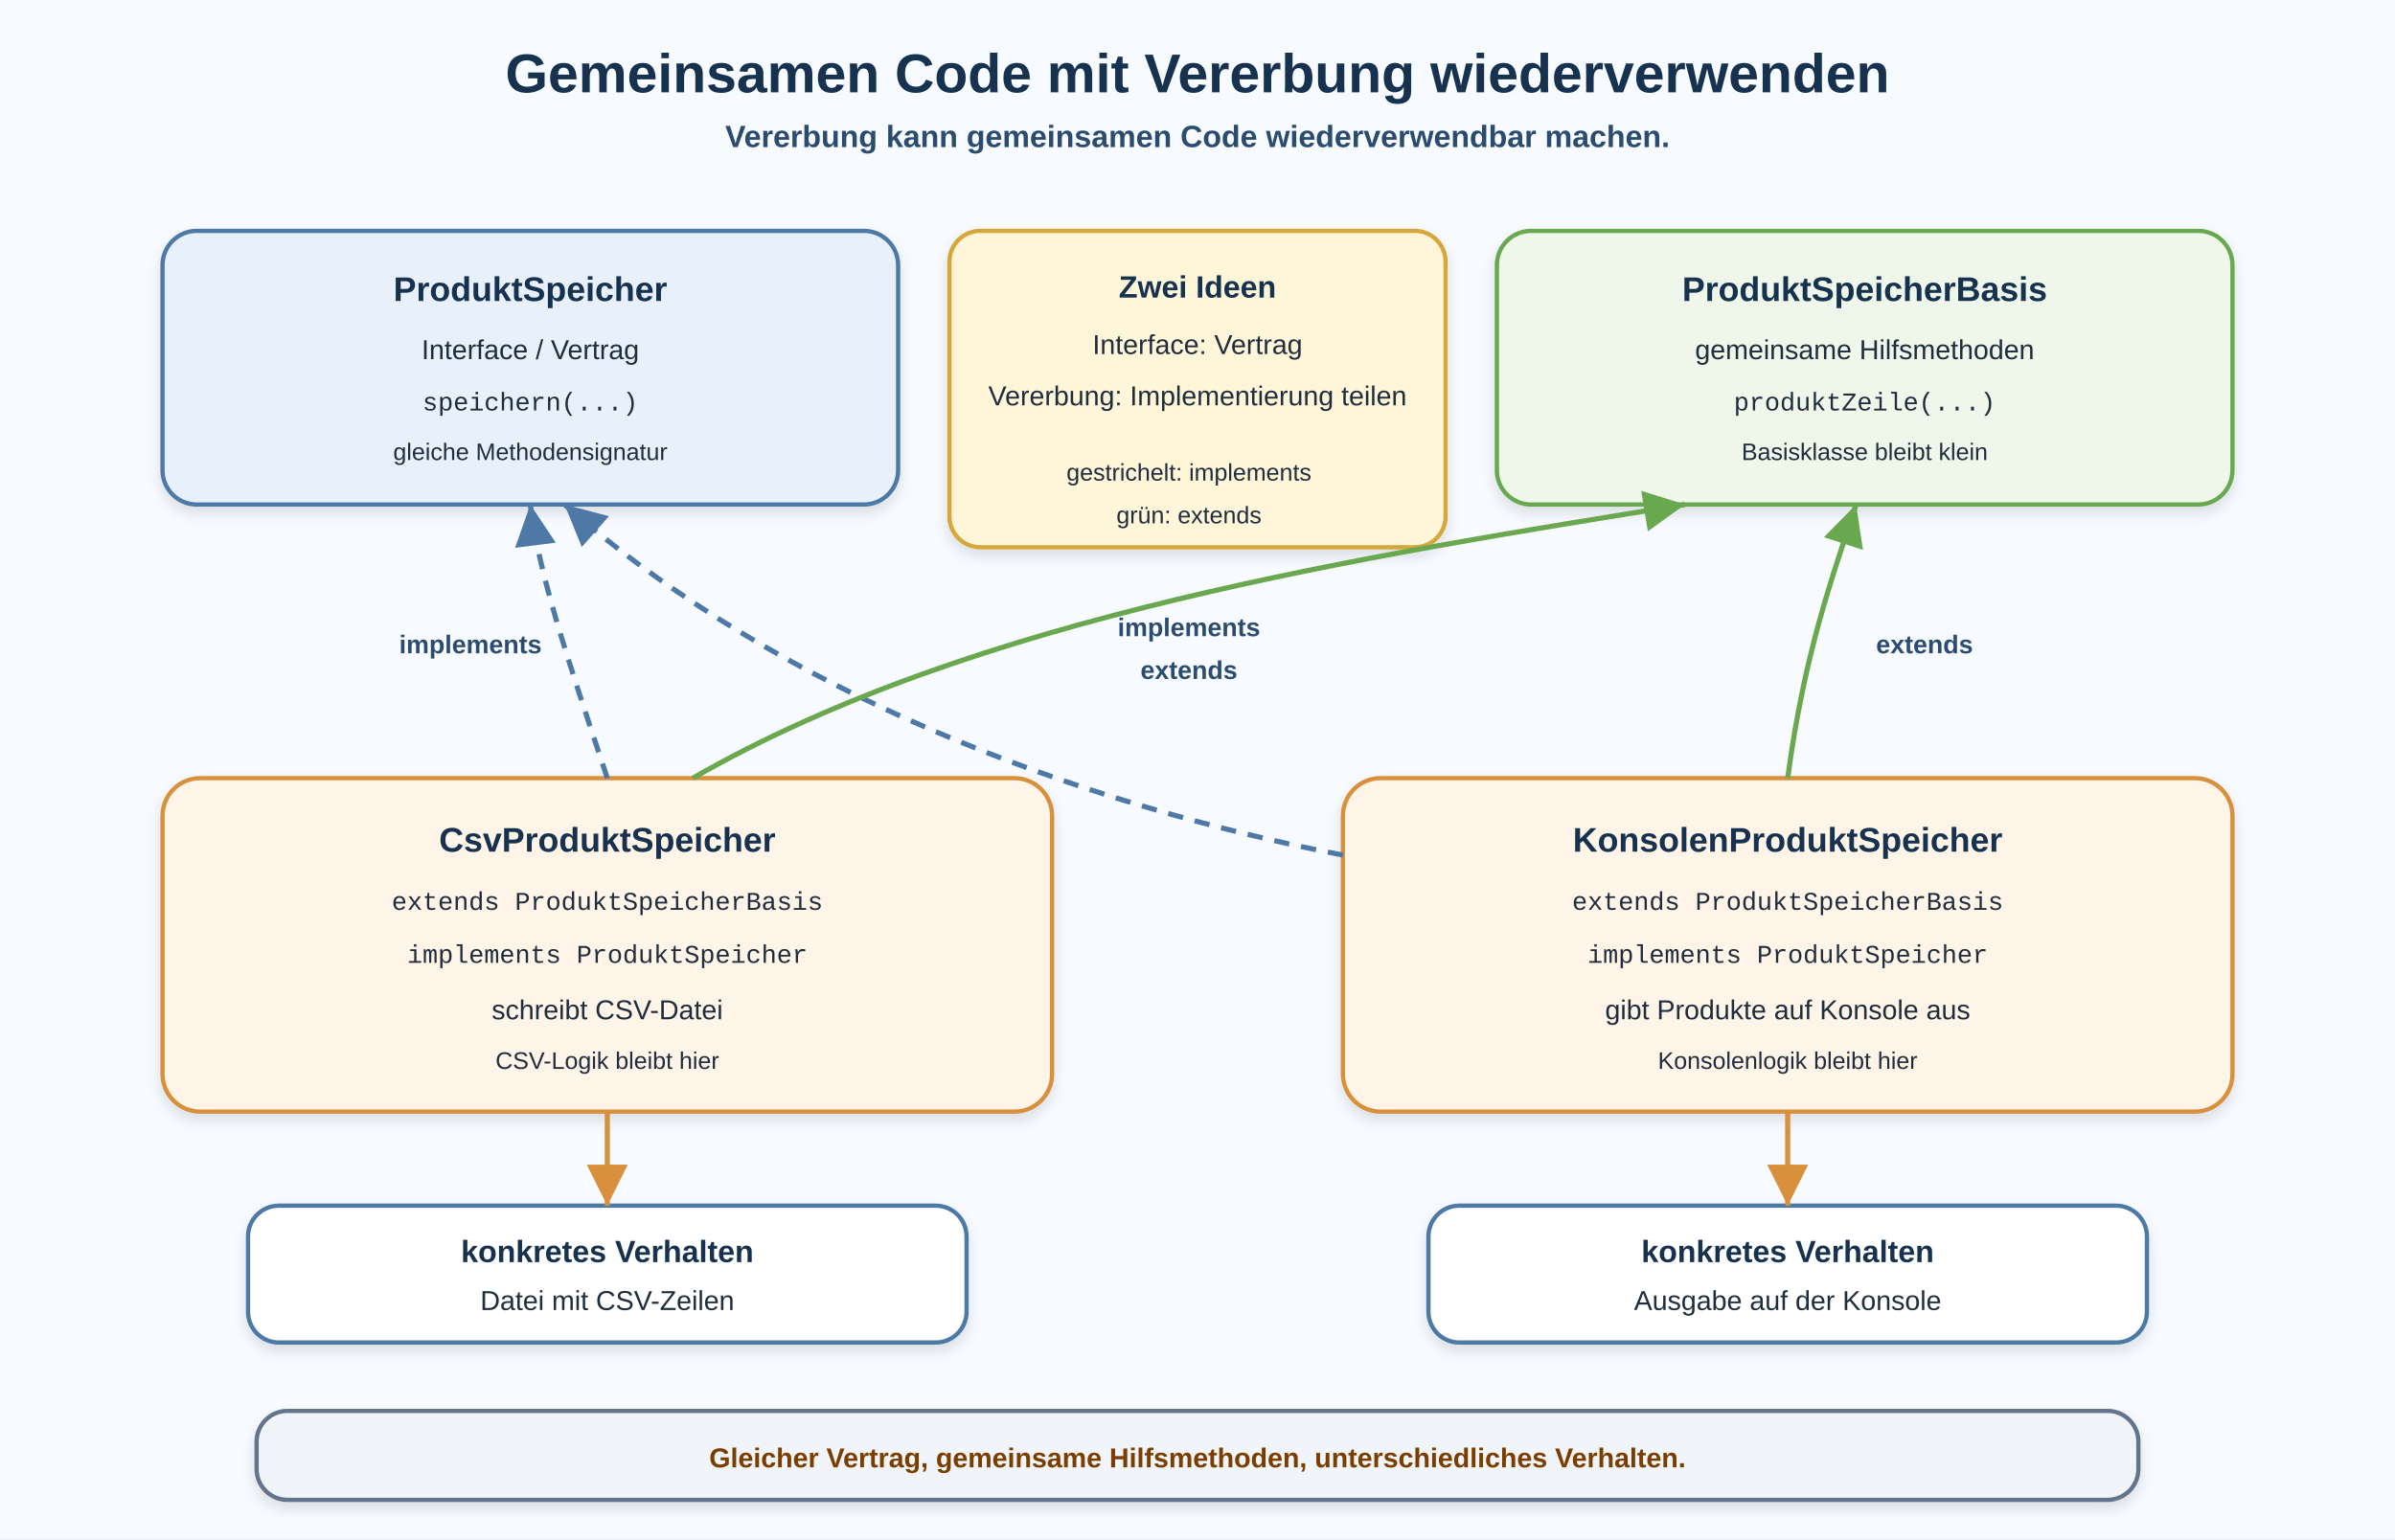
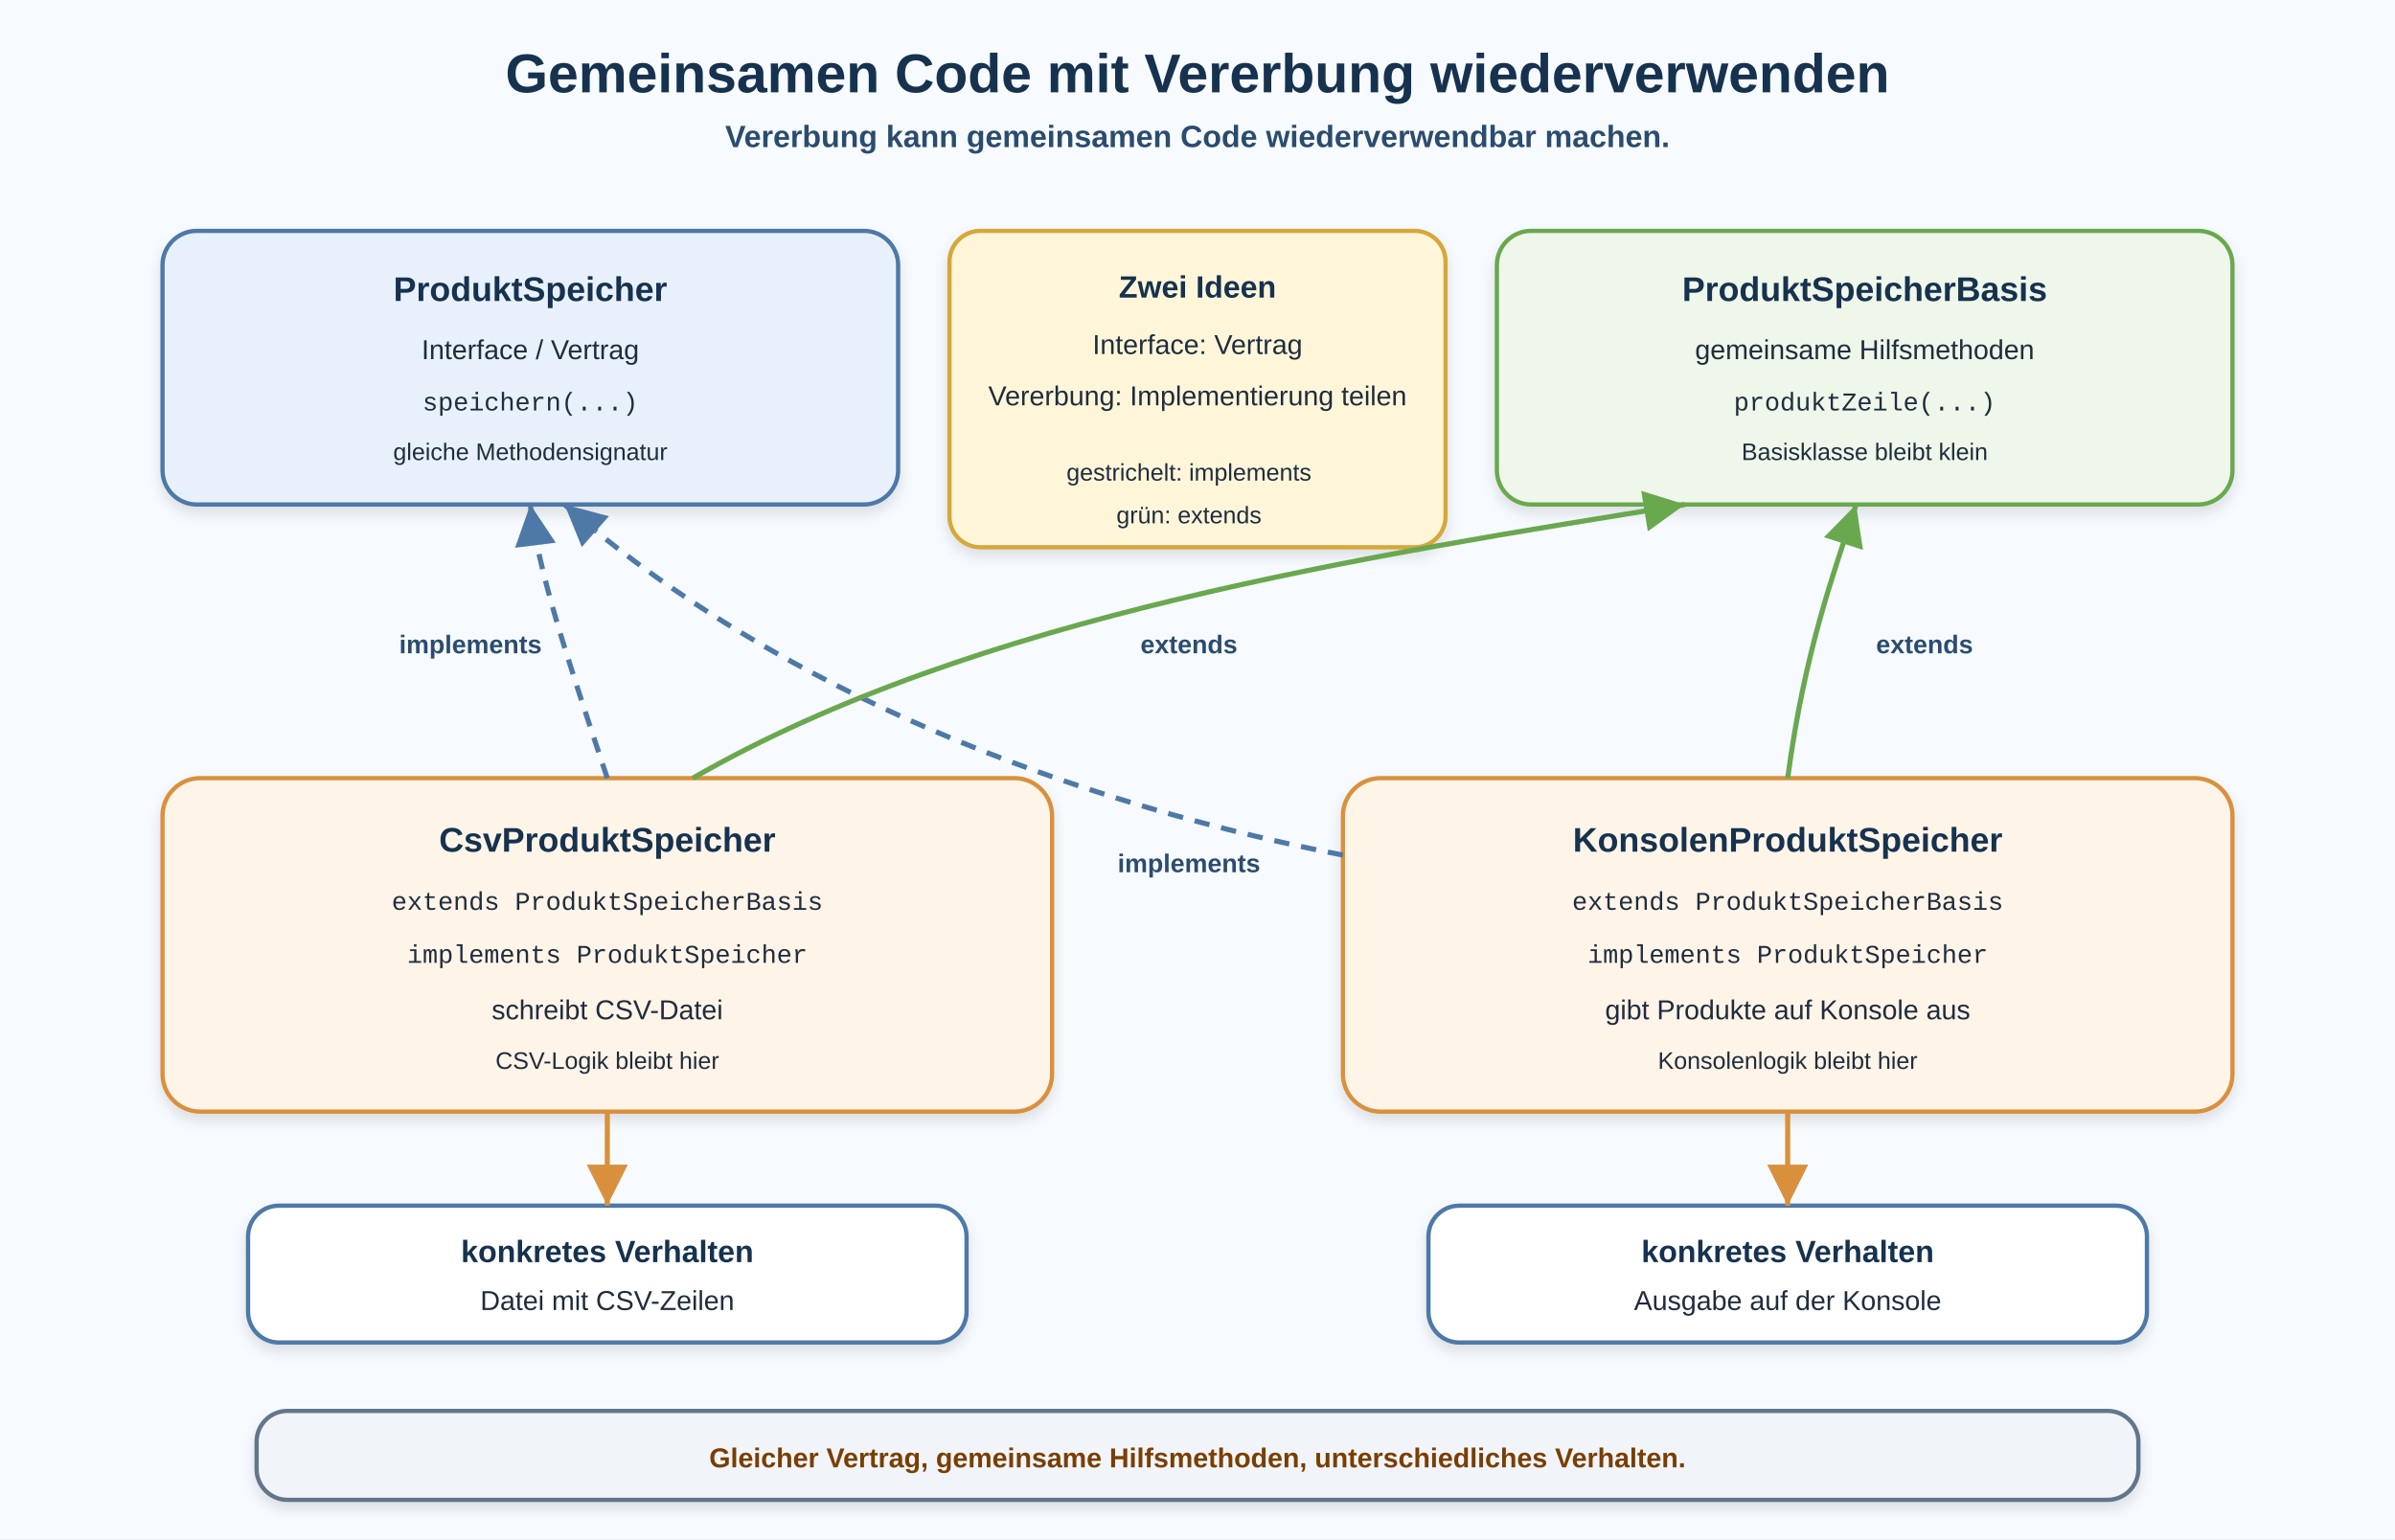
<svg xmlns="http://www.w3.org/2000/svg" width="1400" height="900" viewBox="0 0 1400 900" role="img" aria-labelledby="title desc">
  <defs>
    <style>
      .bg { fill: #f7fbff; }
      .title { font-family: Arial, sans-serif; font-size: 32px; font-weight: 700; fill: #16324f; }
      .subtitle { font-family: Arial, sans-serif; font-size: 18px; font-weight: 600; fill: #2b4c6f; }
      .boxTitle { font-family: Arial, sans-serif; font-size: 20px; font-weight: 700; fill: #16324f; }
      .sectionTitle { font-family: Arial, sans-serif; font-size: 18px; font-weight: 700; fill: #16324f; }
      .text { font-family: Arial, sans-serif; font-size: 16px; fill: #1f2d3d; }
      .small { font-family: Arial, sans-serif; font-size: 14px; fill: #1f2d3d; }
      .mono { font-family: "Courier New", monospace; font-size: 15px; fill: #1f2d3d; }
      .label { font-family: Arial, sans-serif; font-size: 15px; font-weight: 700; fill: #2b4c6f; }
      .note { font-family: Arial, sans-serif; font-size: 16px; font-weight: 700; fill: #7a3e00; }
      .box { fill: #ffffff; stroke: #4e79a7; stroke-width: 2.5; }
      .boxBlue { fill: #e8f1fb; stroke: #4e79a7; stroke-width: 2.5; }
      .boxGreen { fill: #eef7ea; stroke: #6aa84f; stroke-width: 2.5; }
      .boxOrange { fill: #fff4e8; stroke: #d9903d; stroke-width: 2.5; }
      .boxGrey { fill: #f1f5f9; stroke: #64748b; stroke-width: 2.5; }
      .boxHint { fill: #fff6da; stroke: #d6a73b; stroke-width: 2.5; }
      .lineInterface { stroke: #4e79a7; stroke-width: 3; fill: none; stroke-dasharray: 9 7; marker-end: url(#arrowBlue); }
      .lineInheritance { stroke: #6aa84f; stroke-width: 3; fill: none; marker-end: url(#arrowGreen); }
      .lineBehaviour { stroke: #d9903d; stroke-width: 3; fill: none; marker-end: url(#arrowOrange); }
    </style>
    <marker id="arrowBlue" markerWidth="12" markerHeight="12" refX="10" refY="6" orient="auto">
      <path d="M2,2 L10,6 L2,10 Z" fill="#4e79a7" />
    </marker>
    <marker id="arrowGreen" markerWidth="12" markerHeight="12" refX="10" refY="6" orient="auto">
      <path d="M2,2 L10,6 L2,10 Z" fill="#6aa84f" />
    </marker>
    <marker id="arrowOrange" markerWidth="12" markerHeight="12" refX="10" refY="6" orient="auto">
      <path d="M2,2 L10,6 L2,10 Z" fill="#d9903d" />
    </marker>
    <filter id="shadow" x="-10%" y="-10%" width="120%" height="130%">
      <feDropShadow dx="0" dy="4" stdDeviation="4" flood-color="#000000" flood-opacity="0.12" />
    </filter>
  </defs>
  <rect class="bg" x="0" y="0" width="1400" height="900" />
  <text x="700" y="54" text-anchor="middle" class="title">Gemeinsamen Code mit Vererbung wiederverwenden</text>
  <text x="700" y="86" text-anchor="middle" class="subtitle">Vererbung kann gemeinsamen Code wiederverwendbar machen.</text>
  <g filter="url(#shadow)">
    <rect x="95" y="135" width="430" height="160" rx="20" class="boxBlue" />
  </g>
  <text x="310" y="176" text-anchor="middle" class="boxTitle">ProduktSpeicher</text>
  <text x="310" y="210" text-anchor="middle" class="text">Interface / Vertrag</text>
  <text x="310" y="240" text-anchor="middle" class="mono">speichern(...)</text>
  <text x="310" y="269" text-anchor="middle" class="small">gleiche Methodensignatur</text>
  <g filter="url(#shadow)">
    <rect x="875" y="135" width="430" height="160" rx="20" class="boxGreen" />
  </g>
  <text x="1090" y="176" text-anchor="middle" class="boxTitle">ProduktSpeicherBasis</text>
  <text x="1090" y="210" text-anchor="middle" class="text">gemeinsame Hilfsmethoden</text>
  <text x="1090" y="240" text-anchor="middle" class="mono">produktZeile(...)</text>
  <text x="1090" y="269" text-anchor="middle" class="small">Basisklasse bleibt klein</text>
  <g filter="url(#shadow)">
    <rect x="555" y="135" width="290" height="185" rx="18" class="boxHint" />
  </g>
  <text x="700" y="174" text-anchor="middle" class="sectionTitle">Zwei Ideen</text>
  <text x="700" y="207" text-anchor="middle" class="text">Interface: Vertrag</text>
  <text x="700" y="237" text-anchor="middle" class="text">Vererbung: Implementierung teilen</text>
  <text x="695" y="281" text-anchor="middle" class="small">gestrichelt: implements</text>
  <text x="695" y="306" text-anchor="middle" class="small">grün: extends</text>
  <g filter="url(#shadow)">
    <rect x="95" y="455" width="520" height="195" rx="22" class="boxOrange" />
  </g>
  <text x="355" y="498" text-anchor="middle" class="boxTitle">CsvProduktSpeicher</text>
  <text x="355" y="532" text-anchor="middle" class="mono">extends ProduktSpeicherBasis</text>
  <text x="355" y="563" text-anchor="middle" class="mono">implements ProduktSpeicher</text>
  <text x="355" y="596" text-anchor="middle" class="text">schreibt CSV-Datei</text>
  <text x="355" y="625" text-anchor="middle" class="small">CSV-Logik bleibt hier</text>
  <g filter="url(#shadow)">
    <rect x="785" y="455" width="520" height="195" rx="22" class="boxOrange" />
  </g>
  <text x="1045" y="498" text-anchor="middle" class="boxTitle">KonsolenProduktSpeicher</text>
  <text x="1045" y="532" text-anchor="middle" class="mono">extends ProduktSpeicherBasis</text>
  <text x="1045" y="563" text-anchor="middle" class="mono">implements ProduktSpeicher</text>
  <text x="1045" y="596" text-anchor="middle" class="text">gibt Produkte auf Konsole aus</text>
  <text x="1045" y="625" text-anchor="middle" class="small">Konsolenlogik bleibt hier</text>
  <path d="M355 455 C330 380, 315 335, 310 295" class="lineInterface" />
  <text x="275" y="382" text-anchor="middle" class="label">implements</text>
  <path d="M785 500 C630 470, 455 405, 330 295" class="lineInterface" />
-   <text x="695" y="372" text-anchor="middle" class="label">implements</text>
+   <text x="695" y="382" text-anchor="middle" class="label">extends</text>
  <path d="M405 455 C570 360, 800 325, 985 295" class="lineInheritance" />
-   <text x="695" y="397" text-anchor="middle" class="label">extends</text>
+   <text x="695" y="510" text-anchor="middle" class="label">implements</text>
  <path d="M1045 455 C1055 380, 1072 335, 1085 295" class="lineInheritance" />
  <text x="1125" y="382" text-anchor="middle" class="label">extends</text>
  <g filter="url(#shadow)">
    <rect x="145" y="705" width="420" height="80" rx="18" class="box" />
  </g>
  <text x="355" y="738" text-anchor="middle" class="sectionTitle">konkretes Verhalten</text>
  <text x="355" y="766" text-anchor="middle" class="text">Datei mit CSV-Zeilen</text>
  <g filter="url(#shadow)">
    <rect x="835" y="705" width="420" height="80" rx="18" class="box" />
  </g>
  <text x="1045" y="738" text-anchor="middle" class="sectionTitle">konkretes Verhalten</text>
  <text x="1045" y="766" text-anchor="middle" class="text">Ausgabe auf der Konsole</text>
  <path d="M355 650 C355 675, 355 685, 355 705" class="lineBehaviour" />
  <path d="M1045 650 C1045 675, 1045 685, 1045 705" class="lineBehaviour" />
  <g filter="url(#shadow)">
    <rect x="150" y="825" width="1100" height="52" rx="18" class="boxGrey" />
  </g>
  <text x="700" y="858" text-anchor="middle" class="note">Gleicher Vertrag, gemeinsame Hilfsmethoden, unterschiedliches Verhalten.</text>
</svg>
